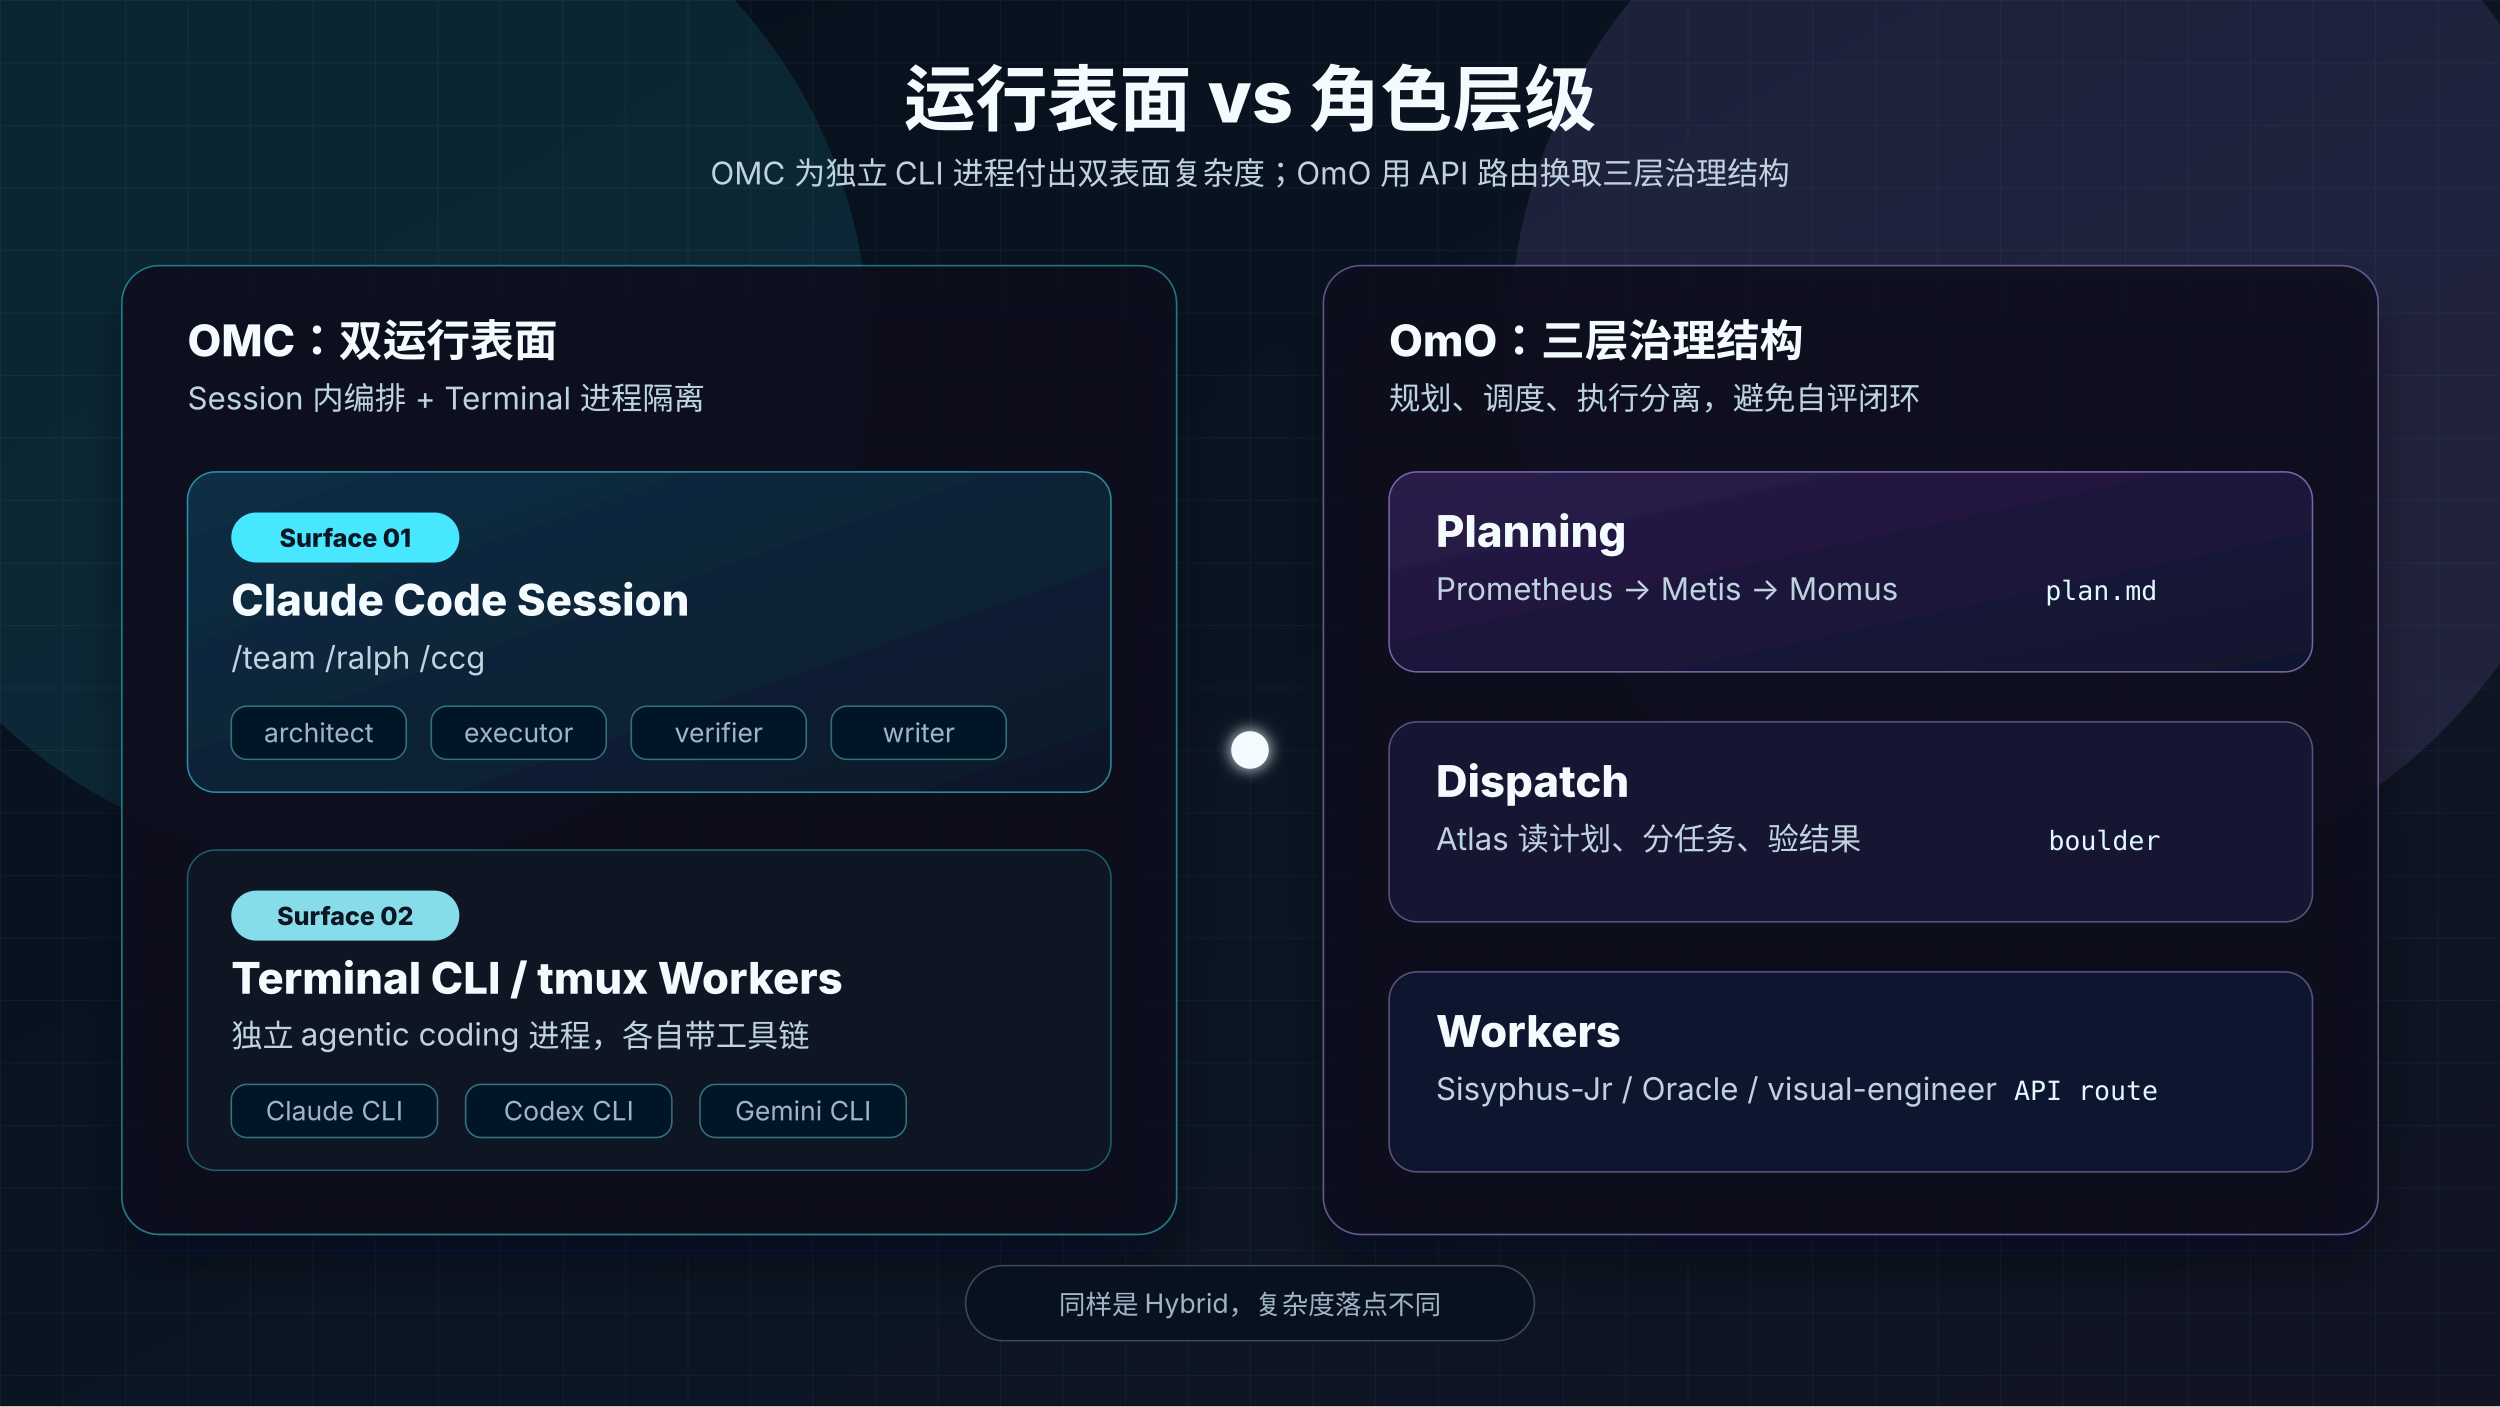
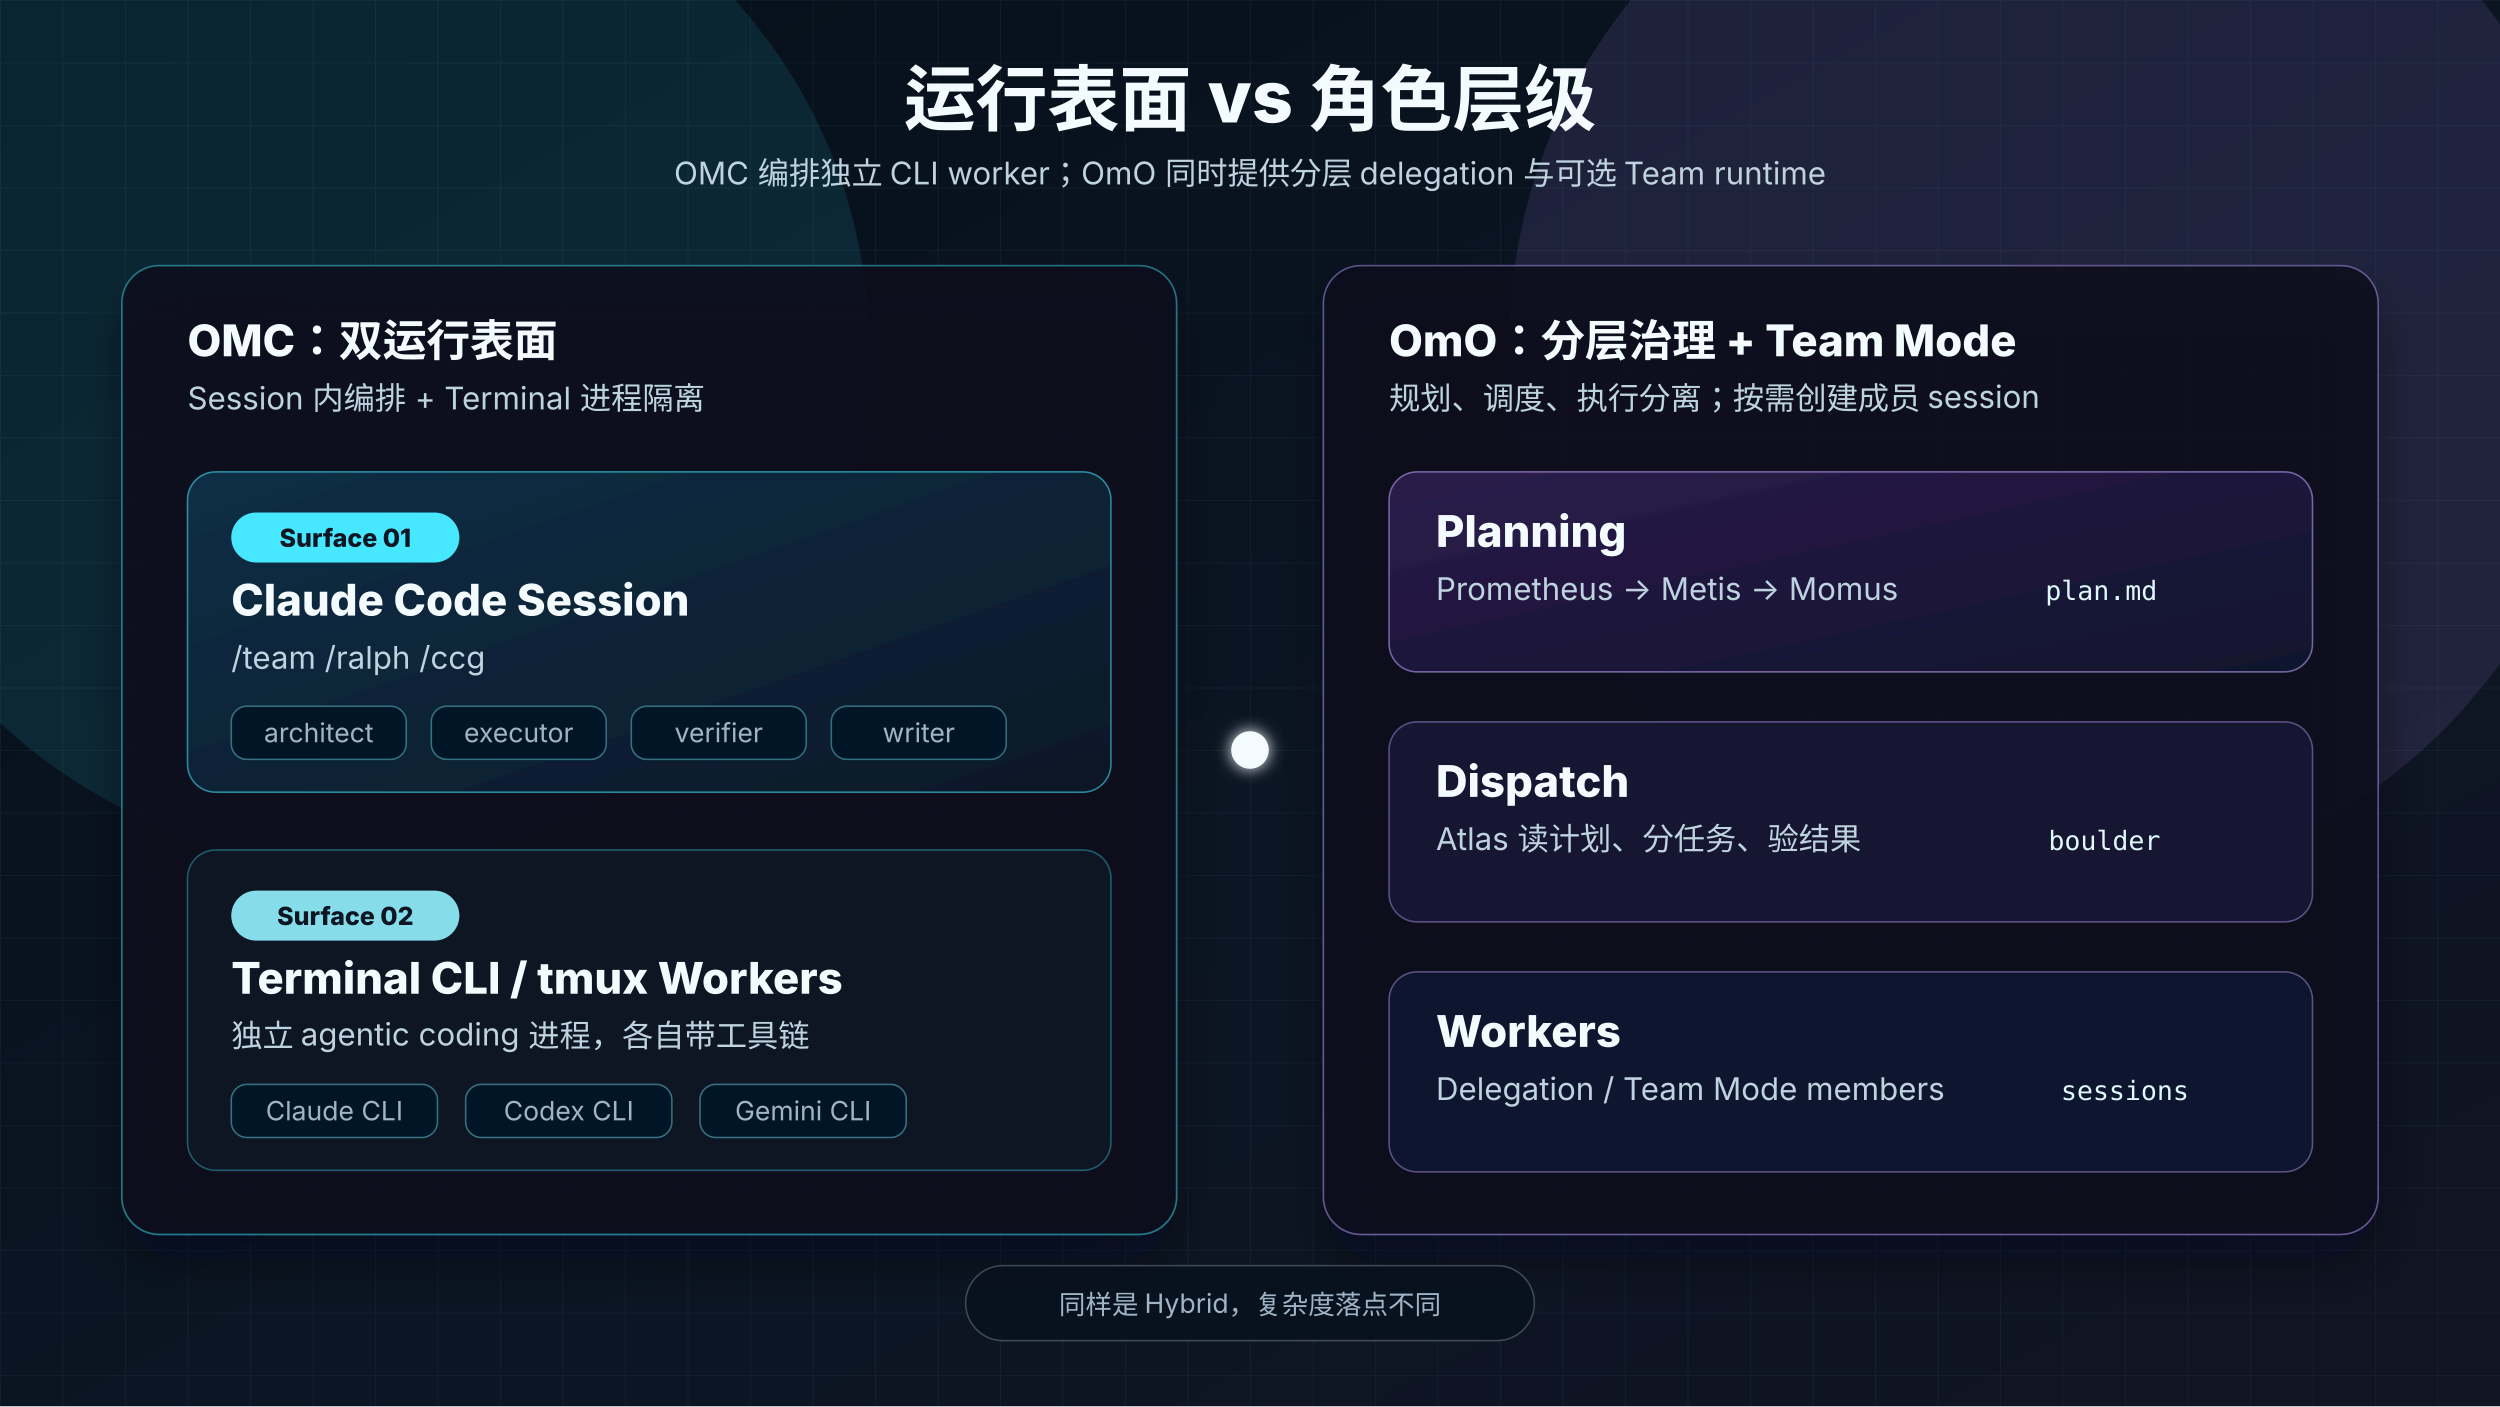
<svg xmlns="http://www.w3.org/2000/svg" width="1600" height="900" viewBox="0 0 1600 900" role="img" aria-labelledby="title desc">
  <defs>
    <linearGradient id="bg" x1="0" y1="0" x2="1" y2="1">
      <stop offset="0%" stop-color="#06101b" />
      <stop offset="55%" stop-color="#0b1523" />
      <stop offset="100%" stop-color="#111423" />
    </linearGradient>
    <linearGradient id="cyan" x1="0" y1="0" x2="1" y2="1">
      <stop offset="0%" stop-color="#102f46" />
      <stop offset="100%" stop-color="#071726" />
    </linearGradient>
    <linearGradient id="violet" x1="0" y1="0" x2="1" y2="1">
      <stop offset="0%" stop-color="#2b1a4b" />
      <stop offset="100%" stop-color="#10182d" />
    </linearGradient>
    <linearGradient id="hotline" x1="0" y1="0" x2="1" y2="0">
      <stop offset="0%" stop-color="#42e8ff" />
      <stop offset="50%" stop-color="#f7fbff" />
      <stop offset="100%" stop-color="#b88cff" />
    </linearGradient>
    <pattern id="grid" width="40" height="40" patternUnits="userSpaceOnUse">
      <path d="M40 0H0V40" fill="none" stroke="#89f3ff" stroke-opacity=".06" />
    </pattern>
    <filter id="shadow" x="-20%" y="-20%" width="140%" height="140%">
      <feDropShadow dx="0" dy="18" stdDeviation="15" flood-color="#000814" flood-opacity=".45" />
    </filter>
    <filter id="glow" x="-40%" y="-40%" width="180%" height="180%">
      <feGaussianBlur stdDeviation="5" result="blur" />
      <feMerge>
        <feMergeNode in="blur" />
        <feMergeNode in="SourceGraphic" />
      </feMerge>
    </filter>
    <style>
      .font { font-family: "Inter", "Noto Sans SC", "Source Han Sans SC", "PingFang SC", "Microsoft YaHei", sans-serif; }
      .h1 { font-size: 46px; font-weight: 800; fill: #f4fbff; letter-spacing: 0; }
      .h2 { font-size: 28px; font-weight: 800; fill: #f4fbff; letter-spacing: 0; }
      .body { font-size: 20px; fill: #bfd2df; letter-spacing: 0; }
      .small { font-size: 17px; fill: #9fb4c5; letter-spacing: 0; }
      .tag { font-size: 16px; font-weight: 800; fill: #081421; letter-spacing: 0; }
      .mono { font-family: "SFMono-Regular", "Menlo", "Consolas", monospace; font-size: 17px; fill: #dff9ff; }
    </style>
  </defs>
  <rect width="1600" height="900" fill="url(#bg)" />
  <rect width="1600" height="900" fill="url(#grid)" />
  <circle cx="226" cy="222" r="330" fill="#2fe9ff" opacity=".10" />
  <circle cx="1316" cy="220" r="350" fill="#b98cff" opacity=".12" />
  <text x="800" y="80" text-anchor="middle" class="font h1">运行表面 vs 角色层级</text>
-   <text x="800" y="118" text-anchor="middle" class="font body">OMC 为独立 CLI 进程付出双表面复杂度；OmO 用 API 路由换取三层治理结构</text>
+   <text x="800" y="118" text-anchor="middle" class="font body">OMC 编排独立 CLI worker；OmO 同时提供分层 delegation 与可选 Team runtime</text>
  <g transform="translate(78 170)" filter="url(#shadow)">
    <rect width="675" height="620" rx="24" fill="#07111d" fill-opacity=".88" stroke="#45eaff" stroke-opacity=".45" />
    <text x="42" y="58" class="font h2">OMC：双运行表面</text>
    <text x="42" y="92" class="font body">Session 内编排 + Terminal 进程隔离</text>
    <g transform="translate(42 132)">
      <rect width="591" height="205" rx="18" fill="url(#cyan)" stroke="#49e6ff" stroke-opacity=".55" />
      <rect x="28" y="26" width="146" height="32" rx="16" fill="#47e7ff" />
      <text x="101" y="48" text-anchor="middle" class="font tag">Surface 01</text>
      <text x="28" y="92" class="font h2" font-size="24">Claude Code Session</text>
      <text x="28" y="126" class="font body">/team /ralph /ccg</text>
      <g transform="translate(28 150)">
        <rect width="112" height="34" rx="10" fill="#061726" stroke="#76efff" stroke-opacity=".4" />
        <text x="56" y="23" text-anchor="middle" class="font small">architect</text>
        <rect x="128" width="112" height="34" rx="10" fill="#061726" stroke="#76efff" stroke-opacity=".4" />
        <text x="184" y="23" text-anchor="middle" class="font small">executor</text>
        <rect x="256" width="112" height="34" rx="10" fill="#061726" stroke="#76efff" stroke-opacity=".4" />
        <text x="312" y="23" text-anchor="middle" class="font small">verifier</text>
        <rect x="384" width="112" height="34" rx="10" fill="#061726" stroke="#76efff" stroke-opacity=".4" />
        <text x="440" y="23" text-anchor="middle" class="font small">writer</text>
      </g>
    </g>
    <g transform="translate(42 374)">
      <rect width="591" height="205" rx="18" fill="#0b1523" stroke="#49e6ff" stroke-opacity=".35" />
      <rect x="28" y="26" width="146" height="32" rx="16" fill="#94f3ff" fill-opacity=".9" />
      <text x="101" y="48" text-anchor="middle" class="font tag">Surface 02</text>
      <text x="28" y="92" class="font h2" font-size="24">Terminal CLI / tmux Workers</text>
      <text x="28" y="126" class="font body">独立 agentic coding 进程，各自带工具链</text>
      <g transform="translate(28 150)">
        <rect width="132" height="34" rx="10" fill="#061726" stroke="#76efff" stroke-opacity=".42" />
        <text x="66" y="23" text-anchor="middle" class="font small">Claude CLI</text>
        <rect x="150" width="132" height="34" rx="10" fill="#061726" stroke="#76efff" stroke-opacity=".42" />
        <text x="216" y="23" text-anchor="middle" class="font small">Codex CLI</text>
        <rect x="300" width="132" height="34" rx="10" fill="#061726" stroke="#76efff" stroke-opacity=".42" />
        <text x="366" y="23" text-anchor="middle" class="font small">Gemini CLI</text>
      </g>
    </g>
  </g>
  <g transform="translate(847 170)" filter="url(#shadow)">
    <rect width="675" height="620" rx="24" fill="#07111d" fill-opacity=".88" stroke="#bd96ff" stroke-opacity=".48" />
-     <text x="42" y="58" class="font h2">OmO：三层治理结构</text>
-     <text x="42" y="92" class="font body">规划、调度、执行分离，避免自评闭环</text>
+     <text x="42" y="58" class="font h2">OmO：分层治理 + Team Mode</text>
+     <text x="42" y="92" class="font body">规划、调度、执行分离；按需创建成员 session</text>
    <g transform="translate(42 132)">
      <rect width="591" height="128" rx="18" fill="url(#violet)" stroke="#c8a3ff" stroke-opacity=".55" />
      <text x="30" y="48" class="font h2" font-size="24">Planning</text>
      <text x="30" y="82" class="font body">Prometheus → Metis → Momus</text>
      <text x="420" y="82" class="font mono">plan.md</text>
    </g>
    <g transform="translate(42 292)">
      <rect width="591" height="128" rx="18" fill="#151630" stroke="#c8a3ff" stroke-opacity=".42" />
      <text x="30" y="48" class="font h2" font-size="24">Dispatch</text>
      <text x="30" y="82" class="font body">Atlas 读计划、分任务、验结果</text>
      <text x="422" y="82" class="font mono">boulder</text>
    </g>
    <g transform="translate(42 452)">
      <rect width="591" height="128" rx="18" fill="#10182d" stroke="#c8a3ff" stroke-opacity=".42" />
      <text x="30" y="48" class="font h2" font-size="24">Workers</text>
-       <text x="30" y="82" class="font body">Sisyphus-Jr / Oracle / visual-engineer</text>
-       <text x="400" y="82" class="font mono">API route</text>
+       <text x="30" y="82" class="font body">Delegation / Team Mode members</text>
+       <text x="430" y="82" class="font mono">sessions</text>
    </g>
    <path d="M337 260V292" stroke="#d4b8ff" stroke-width="4" stroke-linecap="round" filter="url(#glow)" />
    <path d="M337 420V452" stroke="#d4b8ff" stroke-width="4" stroke-linecap="round" filter="url(#glow)" />
  </g>
  <g filter="url(#glow)">
    <path d="M760 480H840" stroke="url(#hotline)" stroke-width="6" stroke-linecap="round" />
    <circle cx="800" cy="480" r="12" fill="#f4fbff" />
  </g>
  <g class="font">
    <rect x="618" y="810" width="364" height="48" rx="24" fill="#07111d" fill-opacity=".86" stroke="#e7f6ff" stroke-opacity=".24" />
    <text x="800" y="841" text-anchor="middle" class="small">同样是 Hybrid，复杂度落点不同</text>
  </g>
</svg>
